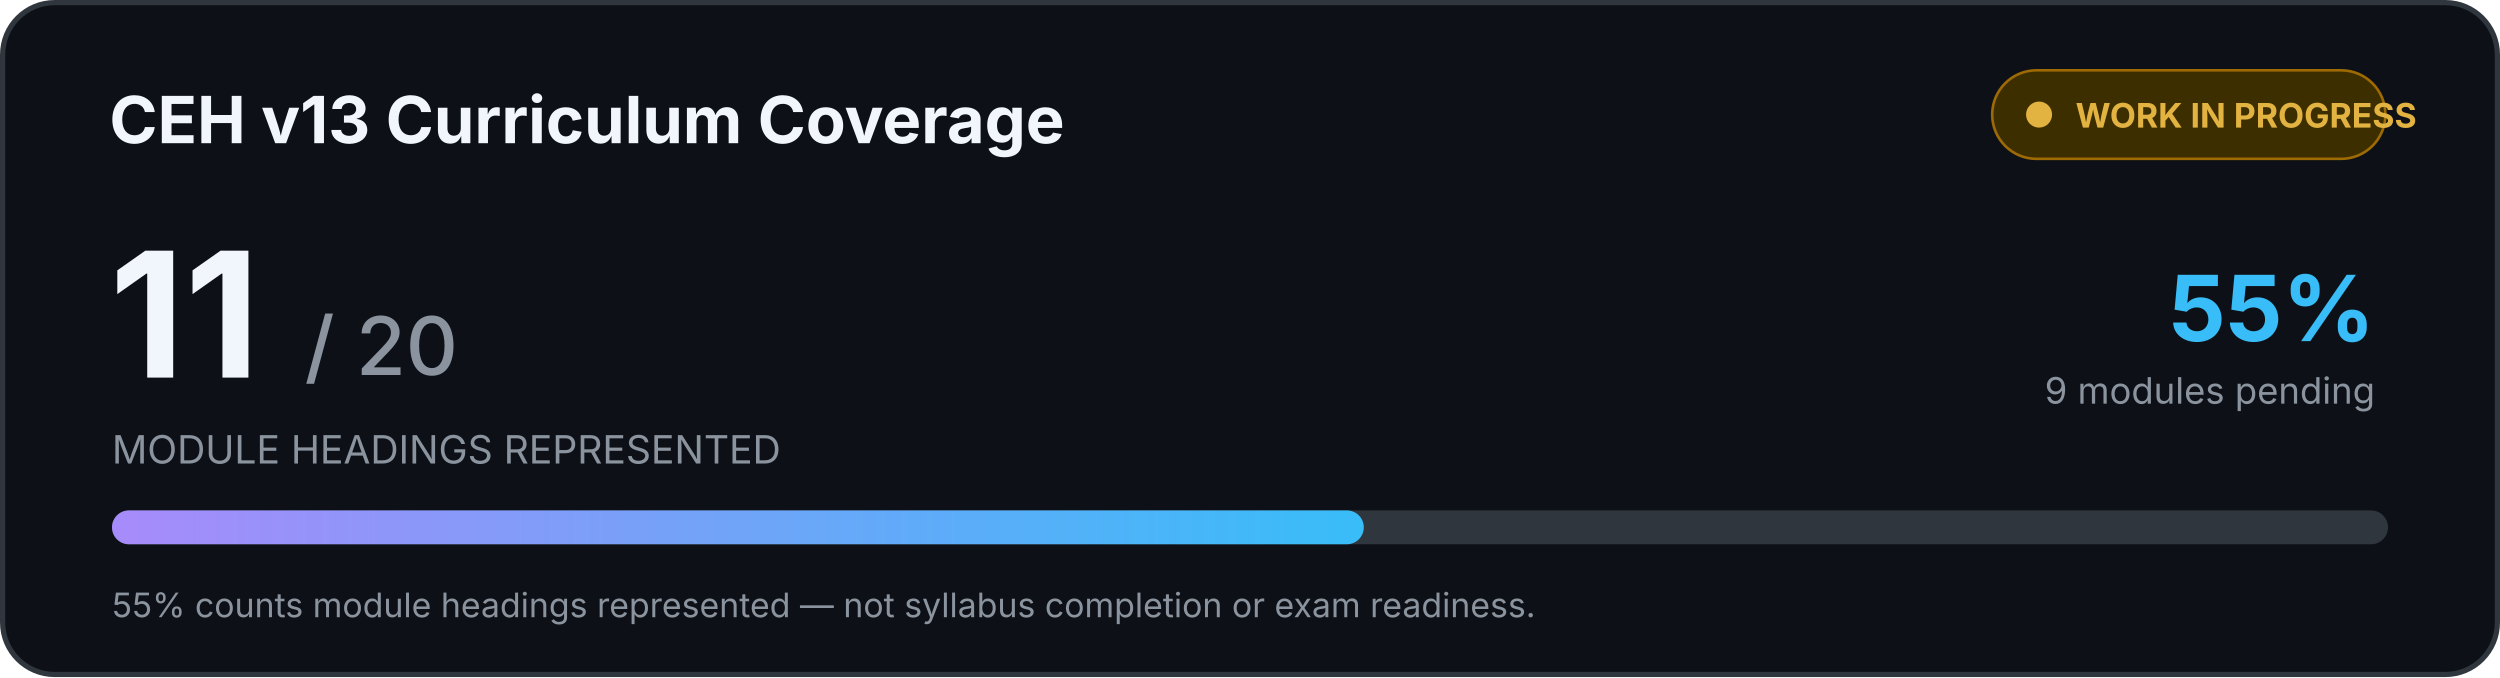
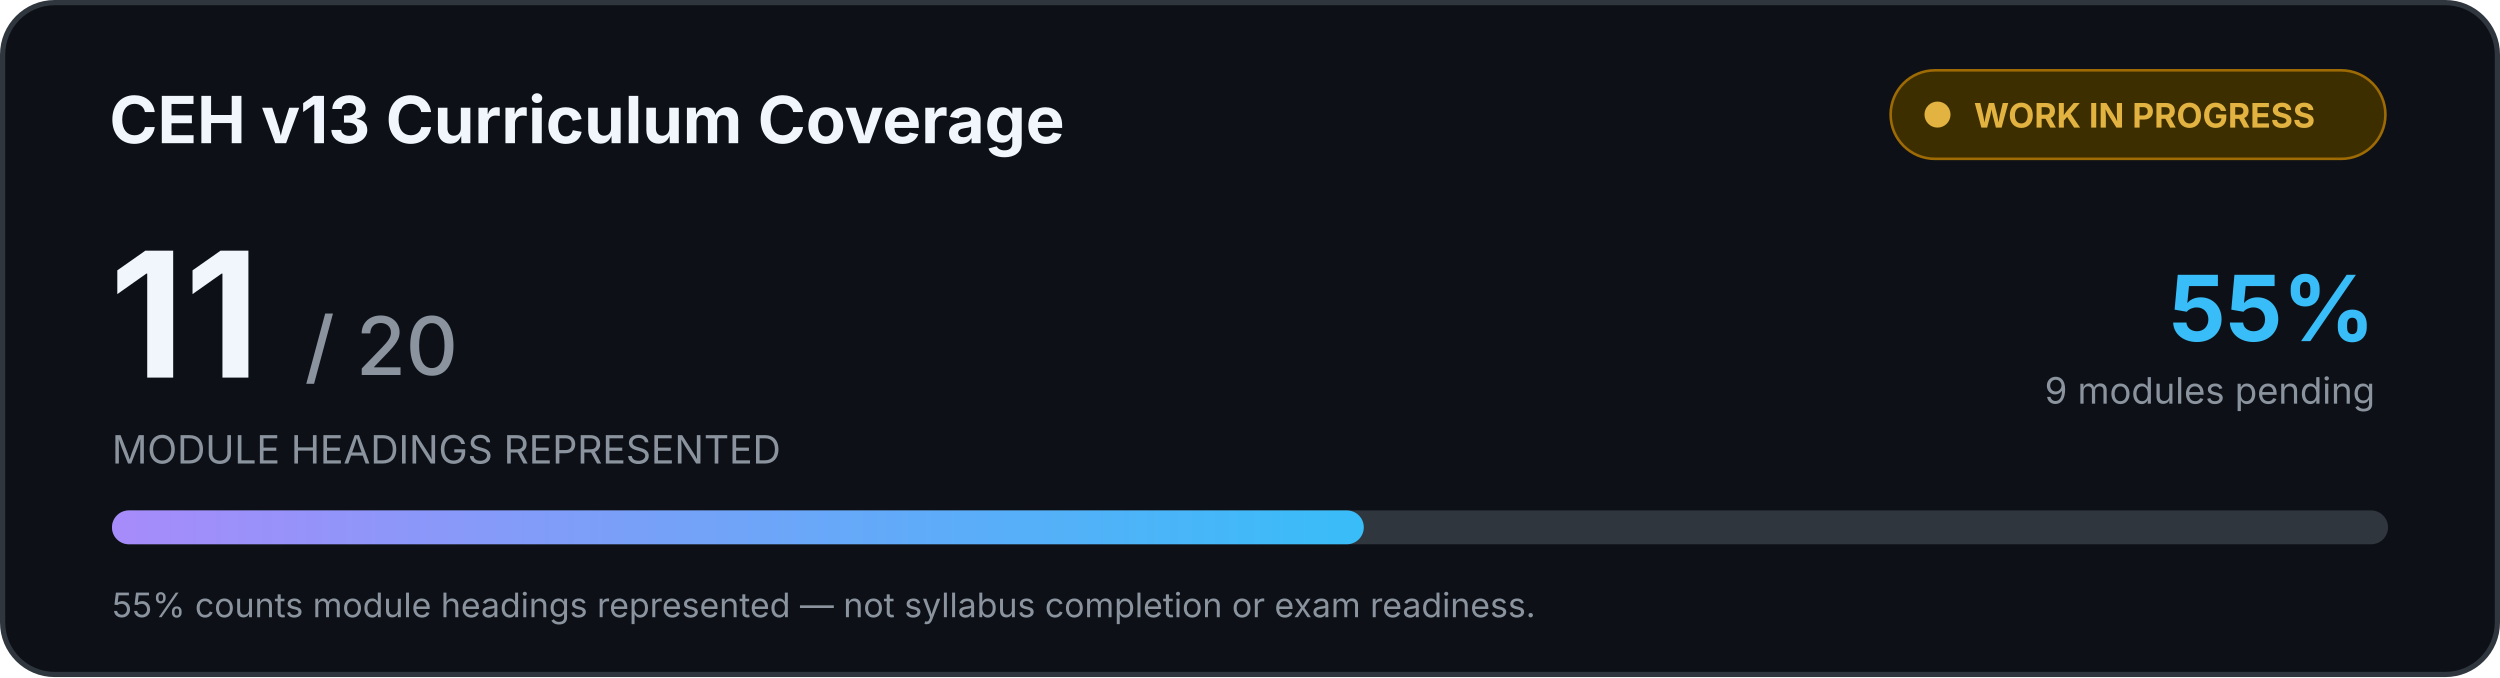
<svg xmlns="http://www.w3.org/2000/svg" width="960" height="260" viewBox="0 0 960 260" role="img" aria-labelledby="title desc">
  <defs>
    <linearGradient id="bar" x1="0" y1="0" x2="1" y2="0">
      <stop offset="0%" stop-color="#a78bfa" />
      <stop offset="100%" stop-color="#38bdf8" />
    </linearGradient>
  </defs>
  <rect x="1" y="1" width="958" height="258" rx="20" fill="#0d1117" stroke="#30363d" stroke-width="2" />
  <text x="42" y="55" fill="#f0f6fc" font-family="Inter,Segoe UI,Arial,sans-serif" font-size="25" font-weight="700">CEH v13 Curriculum Coverage</text>
-   <rect x="765" y="27" width="151" height="34" rx="17" fill="#3d2e00" stroke="#9e6a03" />
-   <circle cx="783" cy="44" r="5" fill="#e3b341" />
-   <text x="797" y="49" fill="#e3b341" font-family="Inter,Segoe UI,Arial,sans-serif" font-size="13" font-weight="700">WORK IN PROGRESS</text>
+   <rect x="726" y="27" width="190" height="34" rx="17" fill="#3d2e00" stroke="#9e6a03" />
+   <circle cx="744" cy="44" r="5" fill="#e3b341" />
+   <text x="758" y="49" fill="#e3b341" font-family="Inter,Segoe UI,Arial,sans-serif" font-size="13" font-weight="700">WORK IN PROGRESS</text>
  <text x="42" y="145" fill="#f0f6fc" font-family="Inter,Segoe UI,Arial,sans-serif" font-size="67" font-weight="750">11</text>
  <text x="117" y="144" fill="#8b949e" font-family="Inter,Segoe UI,Arial,sans-serif" font-size="31" font-weight="500">/ 20</text>
  <text x="43" y="178" fill="#8b949e" font-family="Inter,Segoe UI,Arial,sans-serif" font-size="15">MODULE HEADINGS REPRESENTED</text>
  <text x="912" y="131" text-anchor="end" fill="#38bdf8" font-family="Inter,Segoe UI,Arial,sans-serif" font-size="35" font-weight="700">55%</text>
  <text x="912" y="155" text-anchor="end" fill="#8b949e" font-family="Inter,Segoe UI,Arial,sans-serif" font-size="14">9 modules pending</text>
  <rect x="43" y="196" width="874" height="13" rx="6.5" fill="#30363d" />
  <rect x="43" y="196" width="480.7" height="13" rx="6.5" fill="url(#bar)" />
  <text x="43" y="237" fill="#8b949e" font-family="Inter,Segoe UI,Arial,sans-serif" font-size="13">55% counts module headings represented — not syllabus completion or exam readiness.</text>
</svg>
